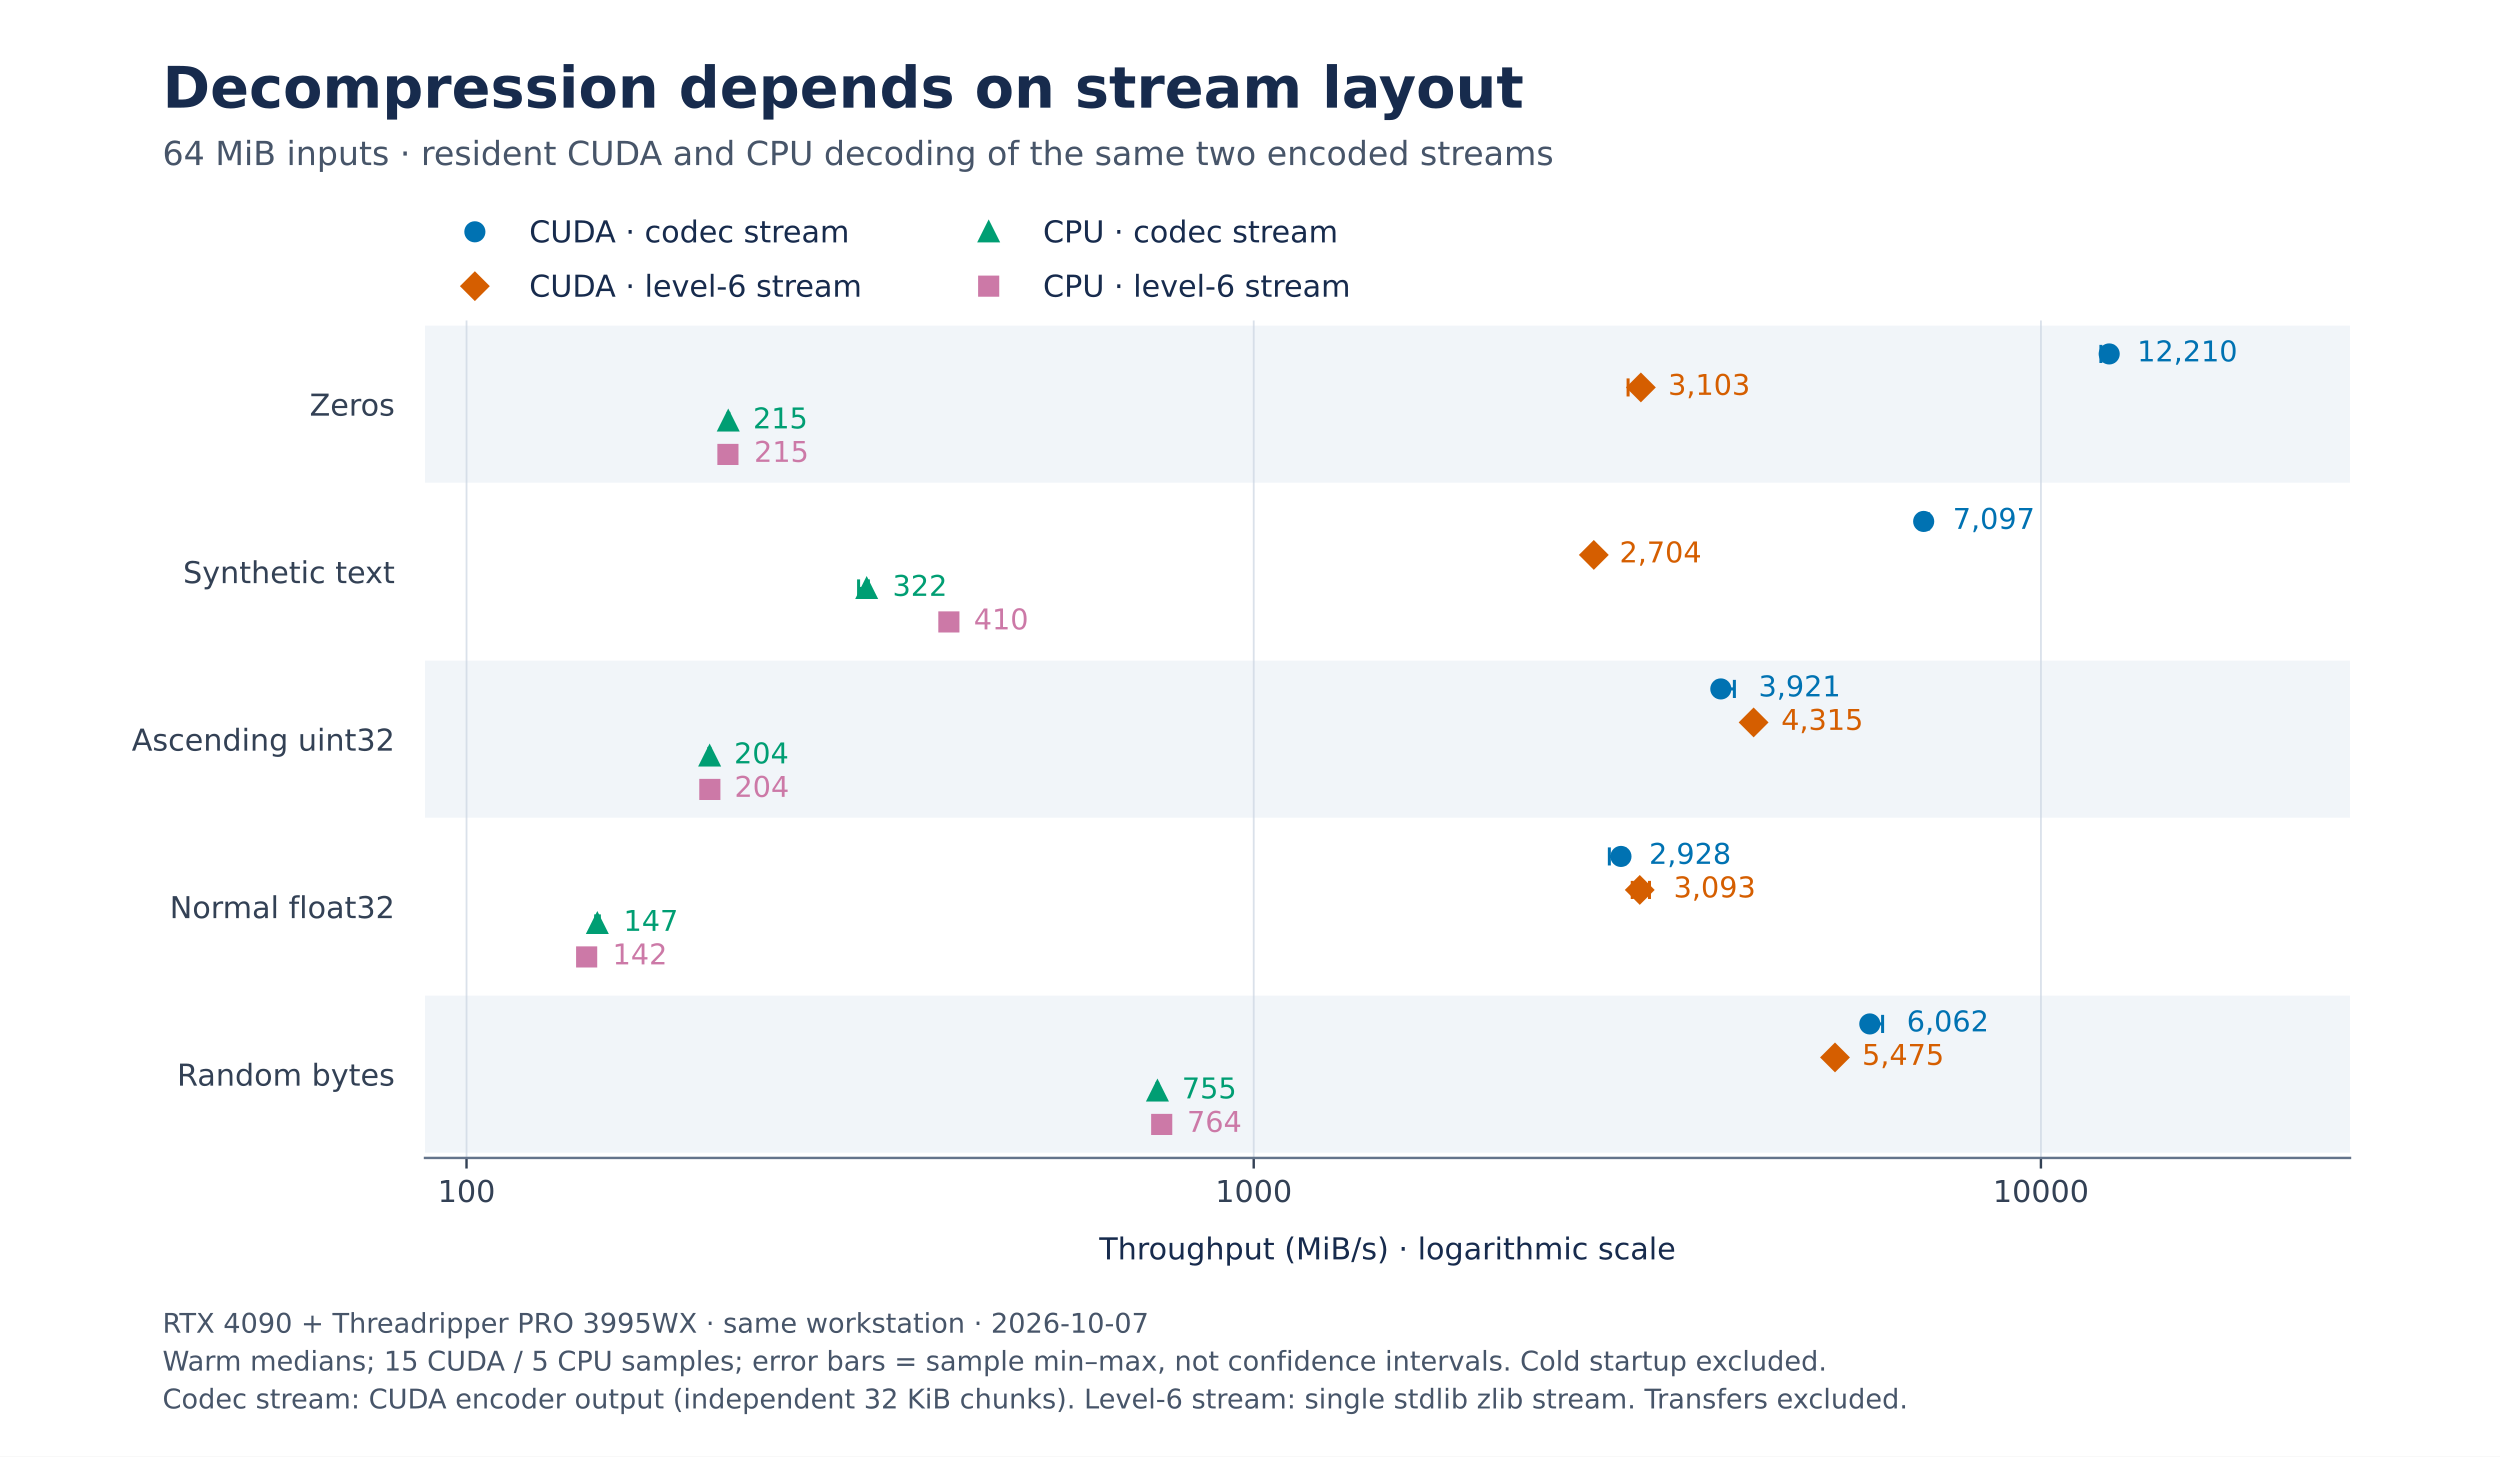
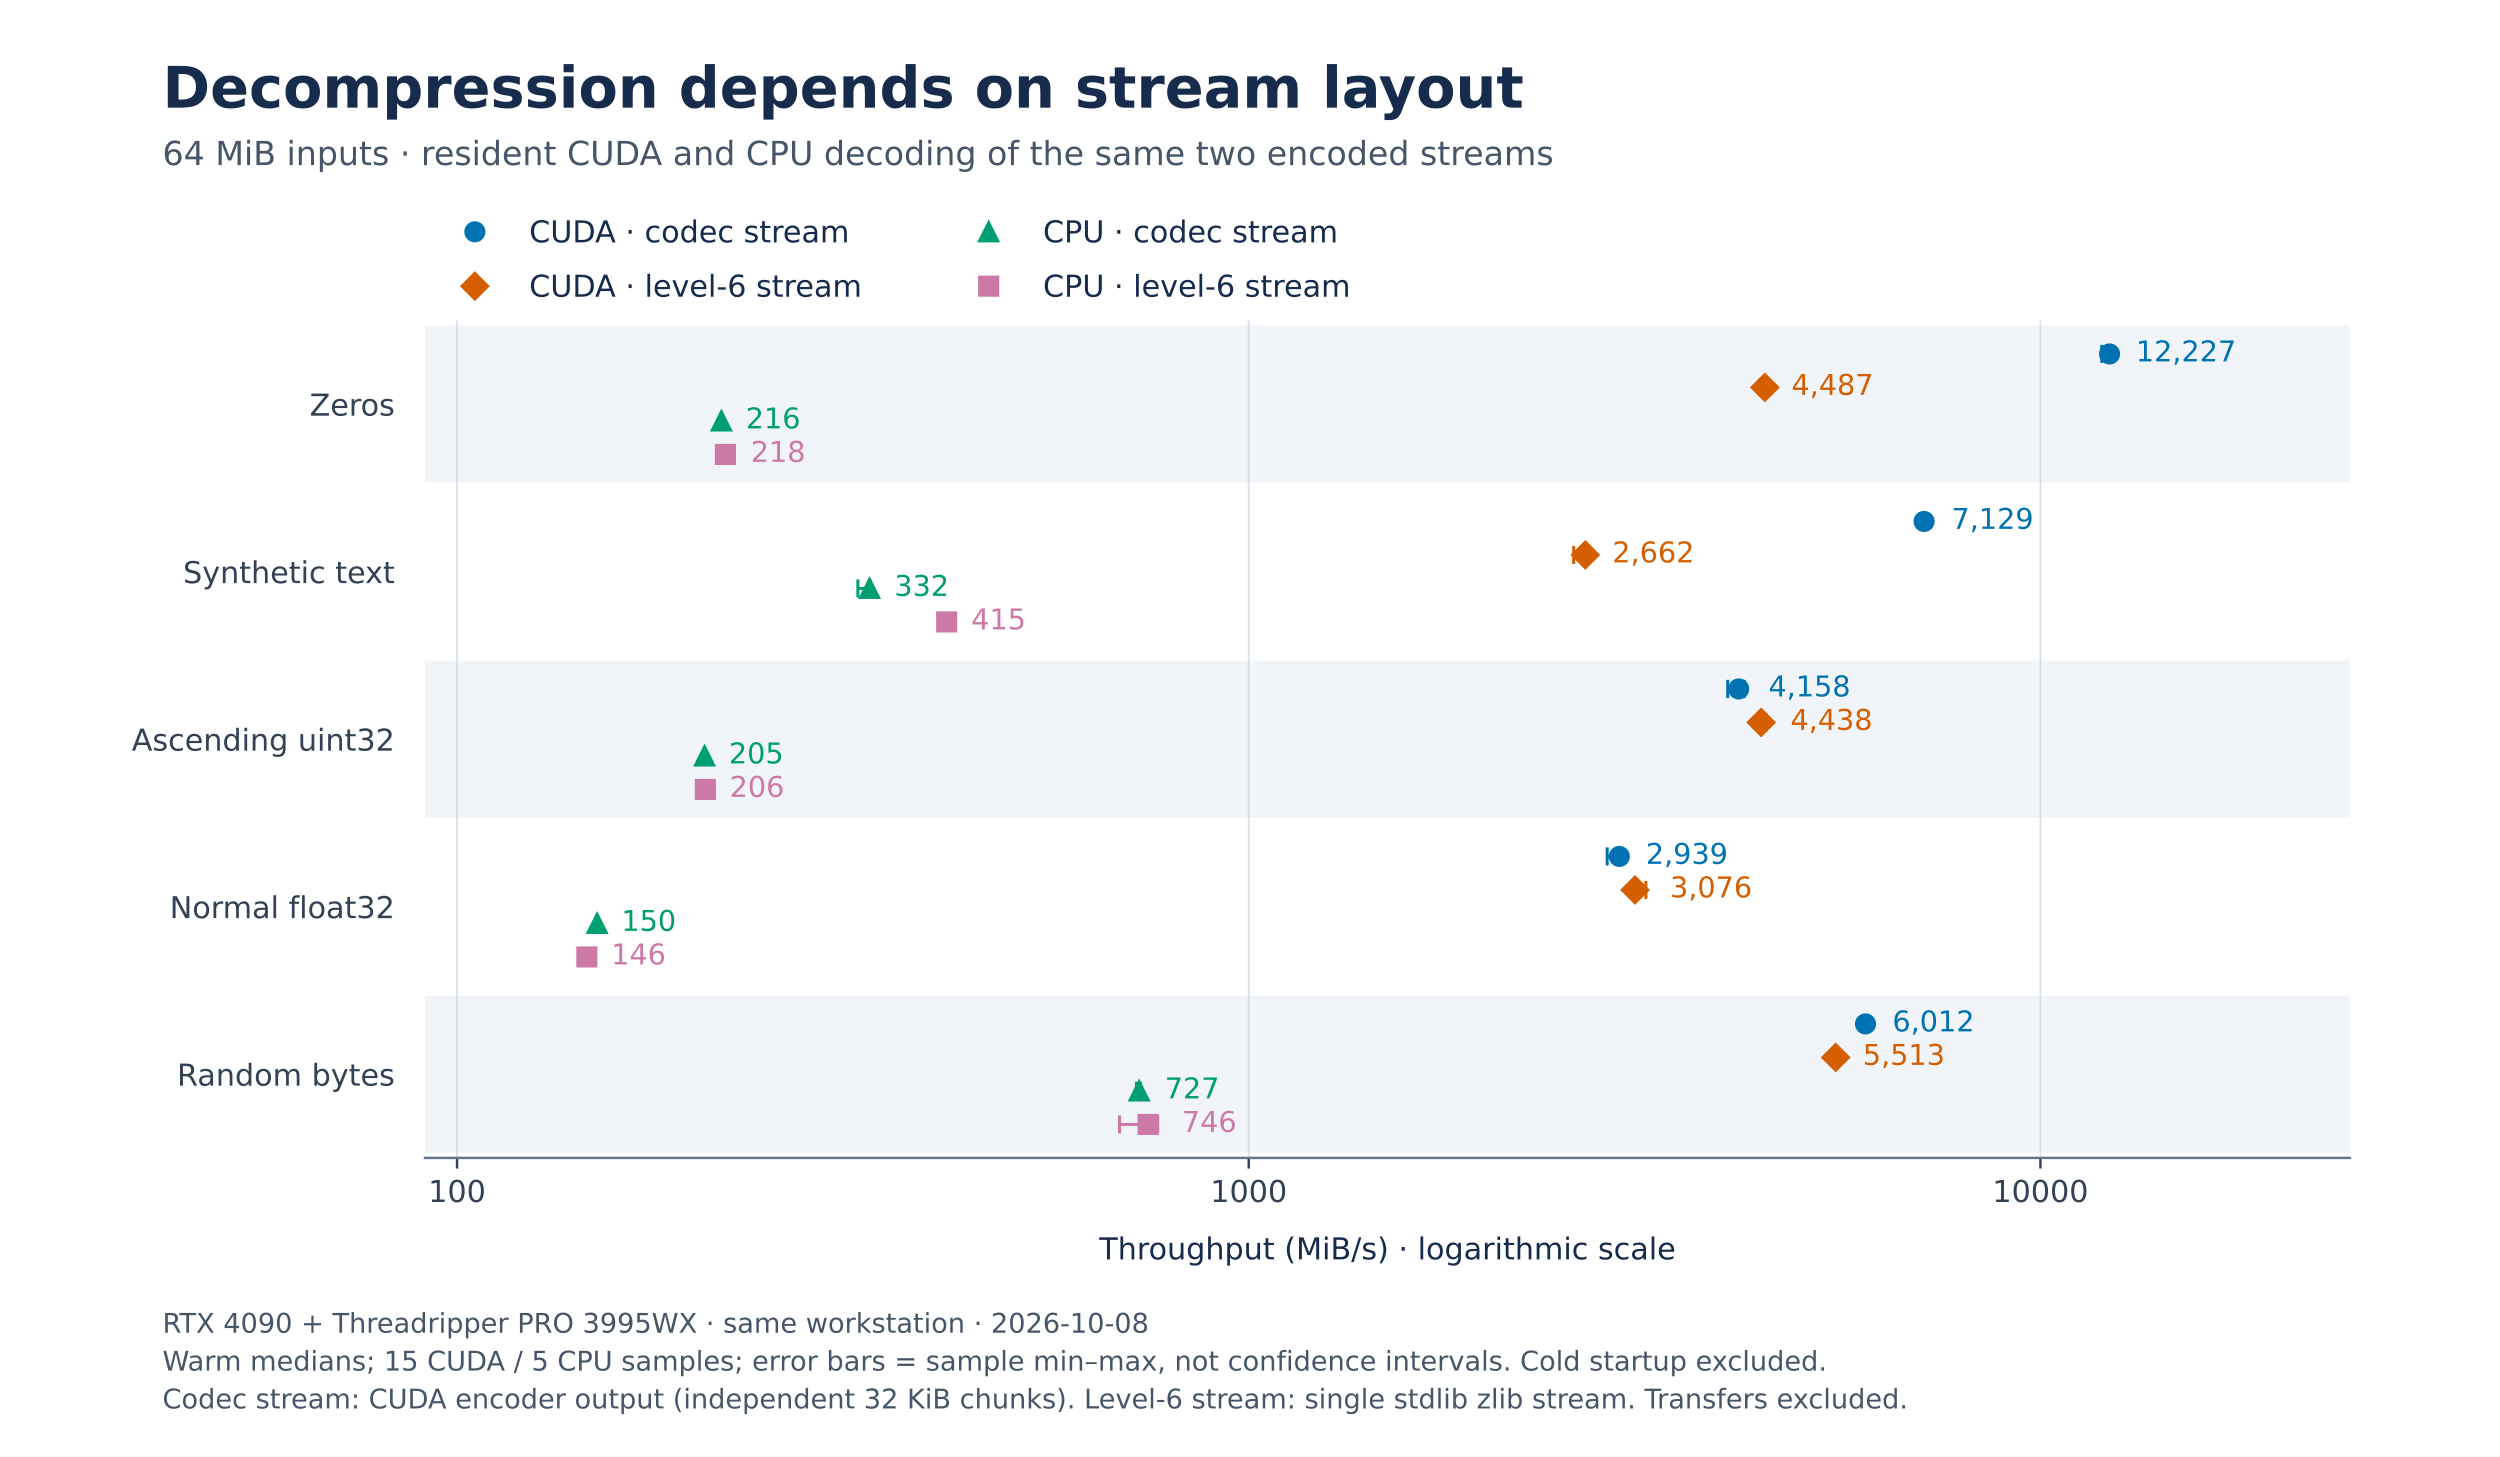
<svg xmlns="http://www.w3.org/2000/svg" xmlns:xlink="http://www.w3.org/1999/xlink" width="828pt" height="482.4pt" viewBox="0 0 828 482.4" version="1.1">
  <defs>
    <style type="text/css">*{stroke-linejoin: round; stroke-linecap: butt}</style>
  </defs>
  <g id="figure_1">
    <g id="patch_1">
      <path d="M 0 482.4 L 828 482.4 L 828 0 L 0 0 z " style="fill: #ffffff" />
    </g>
    <g id="axes_1">
      <g id="patch_2">
        <path d="M 140.76 383.508 L 778.32 383.508 L 778.32 106.128 L 140.76 106.128 z " style="fill: #ffffff" />
      </g>
      <g id="patch_3">
        <path d="M 140.76 108.347 L 778.32 108.347 L 778.32 159.385 L 140.76 159.385 z " clip-path="url(#p7696793b00)" style="fill: #f1f5f9; stroke: #f1f5f9; stroke-linejoin: miter" />
      </g>
      <g id="patch_4">
        <path d="M 140.76 219.299 L 778.32 219.299 L 778.32 270.337 L 140.76 270.337 z " clip-path="url(#p7696793b00)" style="fill: #f1f5f9; stroke: #f1f5f9; stroke-linejoin: miter" />
      </g>
      <g id="patch_5">
        <path d="M 140.76 330.251 L 778.32 330.251 L 778.32 381.289 L 140.76 381.289 z " clip-path="url(#p7696793b00)" style="fill: #f1f5f9; stroke: #f1f5f9; stroke-linejoin: miter" />
      </g>
      <g id="matplotlib.axis_1">
        <g id="xtick_1">
          <g id="line2d_1">
-             <path d="M 154.511 383.508 L 154.511 106.128 " clip-path="url(#p7696793b00)" style="fill: none; stroke: #cbd5e1; stroke-opacity: 0.7; stroke-width: 0.6; stroke-linecap: square" />
+             <path d="M 151.372 383.508 L 151.372 106.128 " clip-path="url(#p7696793b00)" style="fill: none; stroke: #cbd5e1; stroke-opacity: 0.7; stroke-width: 0.6; stroke-linecap: square" />
          </g>
          <g id="line2d_2">
            <defs>
              <path id="mdb11cd550d" d="M 0 0 L 0 3.5 " style="stroke: #334155; stroke-width: 0.8" />
            </defs>
            <g>
-               <use xlink:href="#mdb11cd550d" x="154.511" y="383.508" style="fill: #334155; stroke: #334155; stroke-width: 0.8" />
+               <use xlink:href="#mdb11cd550d" x="151.372" y="383.508" style="fill: #334155; stroke: #334155; stroke-width: 0.8" />
            </g>
          </g>
          <g id="text_1">
-             <text style="font-size: 10px; font-family: 'DejaVu Sans'; text-anchor: middle; fill: #334155" x="154.511" y="398.106" transform="rotate(-0 154.5113 398.1057)">100</text>
+             <text style="font-size: 10px; font-family: 'DejaVu Sans'; text-anchor: middle; fill: #334155" x="151.372" y="398.106" transform="rotate(-0 151.3718 398.1057)">100</text>
          </g>
        </g>
        <g id="xtick_2">
          <g id="line2d_3">
-             <path d="M 415.232 383.508 L 415.232 106.128 " clip-path="url(#p7696793b00)" style="fill: none; stroke: #cbd5e1; stroke-opacity: 0.7; stroke-width: 0.6; stroke-linecap: square" />
+             <path d="M 413.579 383.508 L 413.579 106.128 " clip-path="url(#p7696793b00)" style="fill: none; stroke: #cbd5e1; stroke-opacity: 0.7; stroke-width: 0.6; stroke-linecap: square" />
          </g>
          <g id="line2d_4">
            <g>
-               <use xlink:href="#mdb11cd550d" x="415.232" y="383.508" style="fill: #334155; stroke: #334155; stroke-width: 0.8" />
+               <use xlink:href="#mdb11cd550d" x="413.579" y="383.508" style="fill: #334155; stroke: #334155; stroke-width: 0.8" />
            </g>
          </g>
          <g id="text_2">
-             <text style="font-size: 10px; font-family: 'DejaVu Sans'; text-anchor: middle; fill: #334155" x="415.232" y="398.106" transform="rotate(-0 415.2323 398.1057)">1000</text>
+             <text style="font-size: 10px; font-family: 'DejaVu Sans'; text-anchor: middle; fill: #334155" x="413.579" y="398.106" transform="rotate(-0 413.5794 398.1057)">1000</text>
          </g>
        </g>
        <g id="xtick_3">
          <g id="line2d_5">
-             <path d="M 675.953 383.508 L 675.953 106.128 " clip-path="url(#p7696793b00)" style="fill: none; stroke: #cbd5e1; stroke-opacity: 0.7; stroke-width: 0.6; stroke-linecap: square" />
+             <path d="M 675.787 383.508 L 675.787 106.128 " clip-path="url(#p7696793b00)" style="fill: none; stroke: #cbd5e1; stroke-opacity: 0.7; stroke-width: 0.6; stroke-linecap: square" />
          </g>
          <g id="line2d_6">
            <g>
-               <use xlink:href="#mdb11cd550d" x="675.953" y="383.508" style="fill: #334155; stroke: #334155; stroke-width: 0.8" />
+               <use xlink:href="#mdb11cd550d" x="675.787" y="383.508" style="fill: #334155; stroke: #334155; stroke-width: 0.8" />
            </g>
          </g>
          <g id="text_3">
-             <text style="font-size: 10px; font-family: 'DejaVu Sans'; text-anchor: middle; fill: #334155" x="675.953" y="398.106" transform="rotate(-0 675.9534 398.1057)">10000</text>
+             <text style="font-size: 10px; font-family: 'DejaVu Sans'; text-anchor: middle; fill: #334155" x="675.787" y="398.106" transform="rotate(-0 675.7869 398.1057)">10000</text>
          </g>
        </g>
        <g id="text_4">
          <text style="font-size: 10px; font-family: 'DejaVu Sans'; text-anchor: middle; fill: #172b4d" x="459.54" y="417.106" transform="rotate(-0 459.54 417.1064)">Throughput (MiB/s) · logarithmic scale</text>
        </g>
      </g>
      <g id="matplotlib.axis_2">
        <g id="ytick_1">
          <g id="line2d_7" />
          <g id="text_5">
            <text style="font-size: 10px; font-family: 'DejaVu Sans'; text-anchor: end; fill: #334155" x="130.76" y="137.665" transform="rotate(-0 130.76 137.6648)">Zeros</text>
          </g>
        </g>
        <g id="ytick_2">
          <g id="line2d_8" />
          <g id="text_6">
            <text style="font-size: 10px; font-family: 'DejaVu Sans'; text-anchor: end; fill: #334155" x="130.76" y="193.141" transform="rotate(-0 130.76 193.1412)">Synthetic text</text>
          </g>
        </g>
        <g id="ytick_3">
          <g id="line2d_9" />
          <g id="text_7">
            <text style="font-size: 10px; font-family: 'DejaVu Sans'; text-anchor: end; fill: #334155" x="130.76" y="248.617" transform="rotate(-0 130.76 248.6172)">Ascending uint32</text>
          </g>
        </g>
        <g id="ytick_4">
          <g id="line2d_10" />
          <g id="text_8">
            <text style="font-size: 10px; font-family: 'DejaVu Sans'; text-anchor: end; fill: #334155" x="130.76" y="304.093" transform="rotate(-0 130.76 304.0932)">Normal float32</text>
          </g>
        </g>
        <g id="ytick_5">
          <g id="line2d_11" />
          <g id="text_9">
            <text style="font-size: 10px; font-family: 'DejaVu Sans'; text-anchor: end; fill: #334155" x="130.76" y="359.569" transform="rotate(-0 130.76 359.5692)">Random bytes</text>
          </g>
        </g>
      </g>
      <g id="patch_6">
        <path d="M 140.76 383.508 L 778.32 383.508 " style="fill: none; stroke: #64748b; stroke-width: 0.8; stroke-linejoin: miter; stroke-linecap: square" />
      </g>
      <g id="LineCollection_1">
-         <path d="M 695.819 117.223 L 699.835 117.223 " clip-path="url(#p7696793b00)" style="fill: none; stroke: #0072b2" />
+         <path d="M 696.11 117.223 L 699.388 117.223 " clip-path="url(#p7696793b00)" style="fill: none; stroke: #0072b2" />
      </g>
      <g id="line2d_12">
        <defs>
          <path id="m80cfbcdc09" d="M 0 3 L 0 -3 " style="stroke: #0072b2" />
        </defs>
        <g clip-path="url(#p7696793b00)">
-           <use xlink:href="#m80cfbcdc09" x="695.819" y="117.223" style="fill: #0072b2; stroke: #0072b2" />
+           <use xlink:href="#m80cfbcdc09" x="696.11" y="117.223" style="fill: #0072b2; stroke: #0072b2" />
        </g>
      </g>
      <g id="line2d_13">
        <g clip-path="url(#p7696793b00)">
-           <use xlink:href="#m80cfbcdc09" x="699.835" y="117.223" style="fill: #0072b2; stroke: #0072b2" />
+           <use xlink:href="#m80cfbcdc09" x="699.388" y="117.223" style="fill: #0072b2; stroke: #0072b2" />
        </g>
      </g>
      <g id="text_10">
-         <text style="font-size: 9.5px; font-family: 'DejaVu Sans'; text-anchor: start; fill: #0072b2" x="707.835" y="119.691" transform="rotate(-0 707.8351 119.691)">12,210</text>
+         <text style="font-size: 9.5px; font-family: 'DejaVu Sans'; text-anchor: start; fill: #0072b2" x="707.388" y="119.691" transform="rotate(-0 707.3877 119.691)">12,227</text>
      </g>
      <g id="LineCollection_2">
-         <path d="M 539.224 128.318 L 544.477 128.318 " clip-path="url(#p7696793b00)" style="fill: none; stroke: #d55e00" />
+         <path d="M 582.838 128.318 L 585.31 128.318 " clip-path="url(#p7696793b00)" style="fill: none; stroke: #d55e00" />
      </g>
      <g id="line2d_14">
        <defs>
          <path id="mbd5bac8d59" d="M 0 3 L 0 -3 " style="stroke: #d55e00" />
        </defs>
        <g clip-path="url(#p7696793b00)">
-           <use xlink:href="#mbd5bac8d59" x="539.224" y="128.318" style="fill: #d55e00; stroke: #d55e00" />
+           <use xlink:href="#mbd5bac8d59" x="582.838" y="128.318" style="fill: #d55e00; stroke: #d55e00" />
        </g>
      </g>
      <g id="line2d_15">
        <g clip-path="url(#p7696793b00)">
-           <use xlink:href="#mbd5bac8d59" x="544.477" y="128.318" style="fill: #d55e00; stroke: #d55e00" />
+           <use xlink:href="#mbd5bac8d59" x="585.31" y="128.318" style="fill: #d55e00; stroke: #d55e00" />
        </g>
      </g>
      <g id="text_11">
-         <text style="font-size: 9.5px; font-family: 'DejaVu Sans'; text-anchor: start; fill: #d55e00" x="552.477" y="130.786" transform="rotate(-0 552.4774 130.7862)">3,103</text>
+         <text style="font-size: 9.5px; font-family: 'DejaVu Sans'; text-anchor: start; fill: #d55e00" x="593.31" y="130.786" transform="rotate(-0 593.3096 130.7862)">4,487</text>
      </g>
      <g id="LineCollection_3">
-         <path d="M 241.121 139.414 L 241.393 139.414 " clip-path="url(#p7696793b00)" style="fill: none; stroke: #009e73" />
+         <path d="M 238.884 139.414 L 238.986 139.414 " clip-path="url(#p7696793b00)" style="fill: none; stroke: #009e73" />
      </g>
      <g id="line2d_16">
        <defs>
          <path id="md7ef5a2eea" d="M 0 3 L 0 -3 " style="stroke: #009e73" />
        </defs>
        <g clip-path="url(#p7696793b00)">
-           <use xlink:href="#md7ef5a2eea" x="241.121" y="139.414" style="fill: #009e73; stroke: #009e73" />
+           <use xlink:href="#md7ef5a2eea" x="238.884" y="139.414" style="fill: #009e73; stroke: #009e73" />
        </g>
      </g>
      <g id="line2d_17">
        <g clip-path="url(#p7696793b00)">
-           <use xlink:href="#md7ef5a2eea" x="241.393" y="139.414" style="fill: #009e73; stroke: #009e73" />
+           <use xlink:href="#md7ef5a2eea" x="238.986" y="139.414" style="fill: #009e73; stroke: #009e73" />
        </g>
      </g>
      <g id="text_12">
-         <text style="font-size: 9.5px; font-family: 'DejaVu Sans'; text-anchor: start; fill: #009e73" x="249.393" y="141.881" transform="rotate(-0 249.3925 141.8814)">215</text>
+         <text style="font-size: 9.5px; font-family: 'DejaVu Sans'; text-anchor: start; fill: #009e73" x="246.986" y="141.881" transform="rotate(-0 246.9857 141.8814)">216</text>
      </g>
      <g id="LineCollection_4">
-         <path d="M 240.969 150.509 L 241.747 150.509 " clip-path="url(#p7696793b00)" style="fill: none; stroke: #cc79a7" />
+         <path d="M 240.228 150.509 L 240.651 150.509 " clip-path="url(#p7696793b00)" style="fill: none; stroke: #cc79a7" />
      </g>
      <g id="line2d_18">
        <defs>
          <path id="me2fd30c0d4" d="M 0 3 L 0 -3 " style="stroke: #cc79a7" />
        </defs>
        <g clip-path="url(#p7696793b00)">
-           <use xlink:href="#me2fd30c0d4" x="240.969" y="150.509" style="fill: #cc79a7; stroke: #cc79a7" />
+           <use xlink:href="#me2fd30c0d4" x="240.228" y="150.509" style="fill: #cc79a7; stroke: #cc79a7" />
        </g>
      </g>
      <g id="line2d_19">
        <g clip-path="url(#p7696793b00)">
-           <use xlink:href="#me2fd30c0d4" x="241.747" y="150.509" style="fill: #cc79a7; stroke: #cc79a7" />
+           <use xlink:href="#me2fd30c0d4" x="240.651" y="150.509" style="fill: #cc79a7; stroke: #cc79a7" />
        </g>
      </g>
      <g id="text_13">
-         <text style="font-size: 9.5px; font-family: 'DejaVu Sans'; text-anchor: start; fill: #cc79a7" x="249.747" y="152.977" transform="rotate(-0 249.7467 152.9766)">215</text>
+         <text style="font-size: 9.5px; font-family: 'DejaVu Sans'; text-anchor: start; fill: #cc79a7" x="248.651" y="152.977" transform="rotate(-0 248.6506 152.9766)">218</text>
      </g>
      <g id="LineCollection_5">
-         <path d="M 635.933 172.699 L 638.754 172.699 " clip-path="url(#p7696793b00)" style="fill: none; stroke: #0072b2" />
+         <path d="M 635.879 172.699 L 638.337 172.699 " clip-path="url(#p7696793b00)" style="fill: none; stroke: #0072b2" />
      </g>
      <g id="line2d_20">
        <g clip-path="url(#p7696793b00)">
-           <use xlink:href="#m80cfbcdc09" x="635.933" y="172.699" style="fill: #0072b2; stroke: #0072b2" />
+           <use xlink:href="#m80cfbcdc09" x="635.879" y="172.699" style="fill: #0072b2; stroke: #0072b2" />
        </g>
      </g>
      <g id="line2d_21">
        <g clip-path="url(#p7696793b00)">
-           <use xlink:href="#m80cfbcdc09" x="638.754" y="172.699" style="fill: #0072b2; stroke: #0072b2" />
+           <use xlink:href="#m80cfbcdc09" x="638.337" y="172.699" style="fill: #0072b2; stroke: #0072b2" />
        </g>
      </g>
      <g id="text_14">
-         <text style="font-size: 9.5px; font-family: 'DejaVu Sans'; text-anchor: start; fill: #0072b2" x="646.754" y="175.167" transform="rotate(-0 646.7543 175.167)">7,097</text>
+         <text style="font-size: 9.5px; font-family: 'DejaVu Sans'; text-anchor: start; fill: #0072b2" x="646.337" y="175.167" transform="rotate(-0 646.3368 175.167)">7,129</text>
      </g>
      <g id="LineCollection_6">
-         <path d="M 527.14 183.794 L 528.37 183.794 " clip-path="url(#p7696793b00)" style="fill: none; stroke: #d55e00" />
+         <path d="M 521.207 183.794 L 525.99 183.794 " clip-path="url(#p7696793b00)" style="fill: none; stroke: #d55e00" />
      </g>
      <g id="line2d_22">
        <g clip-path="url(#p7696793b00)">
-           <use xlink:href="#mbd5bac8d59" x="527.14" y="183.794" style="fill: #d55e00; stroke: #d55e00" />
+           <use xlink:href="#mbd5bac8d59" x="521.207" y="183.794" style="fill: #d55e00; stroke: #d55e00" />
        </g>
      </g>
      <g id="line2d_23">
        <g clip-path="url(#p7696793b00)">
-           <use xlink:href="#mbd5bac8d59" x="528.37" y="183.794" style="fill: #d55e00; stroke: #d55e00" />
+           <use xlink:href="#mbd5bac8d59" x="525.99" y="183.794" style="fill: #d55e00; stroke: #d55e00" />
        </g>
      </g>
      <g id="text_15">
-         <text style="font-size: 9.5px; font-family: 'DejaVu Sans'; text-anchor: start; fill: #d55e00" x="536.37" y="186.262" transform="rotate(-0 536.3697 186.2622)">2,704</text>
+         <text style="font-size: 9.5px; font-family: 'DejaVu Sans'; text-anchor: start; fill: #d55e00" x="533.99" y="186.262" transform="rotate(-0 533.9902 186.2622)">2,662</text>
      </g>
      <g id="LineCollection_7">
-         <path d="M 284.363 194.89 L 287.612 194.89 " clip-path="url(#p7696793b00)" style="fill: none; stroke: #009e73" />
+         <path d="M 284.126 194.89 L 288.201 194.89 " clip-path="url(#p7696793b00)" style="fill: none; stroke: #009e73" />
      </g>
      <g id="line2d_24">
        <g clip-path="url(#p7696793b00)">
-           <use xlink:href="#md7ef5a2eea" x="284.363" y="194.89" style="fill: #009e73; stroke: #009e73" />
+           <use xlink:href="#md7ef5a2eea" x="284.126" y="194.89" style="fill: #009e73; stroke: #009e73" />
        </g>
      </g>
      <g id="line2d_25">
        <g clip-path="url(#p7696793b00)">
-           <use xlink:href="#md7ef5a2eea" x="287.612" y="194.89" style="fill: #009e73; stroke: #009e73" />
+           <use xlink:href="#md7ef5a2eea" x="288.201" y="194.89" style="fill: #009e73; stroke: #009e73" />
        </g>
      </g>
      <g id="text_16">
-         <text style="font-size: 9.5px; font-family: 'DejaVu Sans'; text-anchor: start; fill: #009e73" x="295.612" y="197.357" transform="rotate(-0 295.6122 197.3574)">322</text>
+         <text style="font-size: 9.5px; font-family: 'DejaVu Sans'; text-anchor: start; fill: #009e73" x="296.201" y="197.357" transform="rotate(-0 296.2007 197.3574)">332</text>
      </g>
      <g id="LineCollection_8">
-         <path d="M 312.538 205.985 L 314.512 205.985 " clip-path="url(#p7696793b00)" style="fill: none; stroke: #cc79a7" />
+         <path d="M 313.398 205.985 L 313.649 205.985 " clip-path="url(#p7696793b00)" style="fill: none; stroke: #cc79a7" />
      </g>
      <g id="line2d_26">
        <g clip-path="url(#p7696793b00)">
-           <use xlink:href="#me2fd30c0d4" x="312.538" y="205.985" style="fill: #cc79a7; stroke: #cc79a7" />
+           <use xlink:href="#me2fd30c0d4" x="313.398" y="205.985" style="fill: #cc79a7; stroke: #cc79a7" />
        </g>
      </g>
      <g id="line2d_27">
        <g clip-path="url(#p7696793b00)">
-           <use xlink:href="#me2fd30c0d4" x="314.512" y="205.985" style="fill: #cc79a7; stroke: #cc79a7" />
+           <use xlink:href="#me2fd30c0d4" x="313.649" y="205.985" style="fill: #cc79a7; stroke: #cc79a7" />
        </g>
      </g>
      <g id="text_17">
-         <text style="font-size: 9.5px; font-family: 'DejaVu Sans'; text-anchor: start; fill: #cc79a7" x="322.512" y="208.453" transform="rotate(-0 322.5124 208.4526)">410</text>
+         <text style="font-size: 9.5px; font-family: 'DejaVu Sans'; text-anchor: start; fill: #cc79a7" x="321.649" y="208.453" transform="rotate(-0 321.649 208.4526)">415</text>
      </g>
      <g id="LineCollection_9">
-         <path d="M 568.636 228.175 L 574.427 228.175 " clip-path="url(#p7696793b00)" style="fill: none; stroke: #0072b2" />
+         <path d="M 572.219 228.175 L 577.703 228.175 " clip-path="url(#p7696793b00)" style="fill: none; stroke: #0072b2" />
      </g>
      <g id="line2d_28">
        <g clip-path="url(#p7696793b00)">
-           <use xlink:href="#m80cfbcdc09" x="568.636" y="228.175" style="fill: #0072b2; stroke: #0072b2" />
+           <use xlink:href="#m80cfbcdc09" x="572.219" y="228.175" style="fill: #0072b2; stroke: #0072b2" />
        </g>
      </g>
      <g id="line2d_29">
        <g clip-path="url(#p7696793b00)">
-           <use xlink:href="#m80cfbcdc09" x="574.427" y="228.175" style="fill: #0072b2; stroke: #0072b2" />
+           <use xlink:href="#m80cfbcdc09" x="577.703" y="228.175" style="fill: #0072b2; stroke: #0072b2" />
        </g>
      </g>
      <g id="text_18">
-         <text style="font-size: 9.5px; font-family: 'DejaVu Sans'; text-anchor: start; fill: #0072b2" x="582.427" y="230.643" transform="rotate(-0 582.4265 230.643)">3,921</text>
+         <text style="font-size: 9.5px; font-family: 'DejaVu Sans'; text-anchor: start; fill: #0072b2" x="585.703" y="230.643" transform="rotate(-0 585.7025 230.643)">4,158</text>
      </g>
      <g id="LineCollection_10">
-         <path d="M 579.694 239.27 L 581.926 239.27 " clip-path="url(#p7696793b00)" style="fill: none; stroke: #d55e00" />
+         <path d="M 582.503 239.27 L 584.994 239.27 " clip-path="url(#p7696793b00)" style="fill: none; stroke: #d55e00" />
      </g>
      <g id="line2d_30">
        <g clip-path="url(#p7696793b00)">
-           <use xlink:href="#mbd5bac8d59" x="579.694" y="239.27" style="fill: #d55e00; stroke: #d55e00" />
+           <use xlink:href="#mbd5bac8d59" x="582.503" y="239.27" style="fill: #d55e00; stroke: #d55e00" />
        </g>
      </g>
      <g id="line2d_31">
        <g clip-path="url(#p7696793b00)">
-           <use xlink:href="#mbd5bac8d59" x="581.926" y="239.27" style="fill: #d55e00; stroke: #d55e00" />
+           <use xlink:href="#mbd5bac8d59" x="584.994" y="239.27" style="fill: #d55e00; stroke: #d55e00" />
        </g>
      </g>
      <g id="text_19">
-         <text style="font-size: 9.5px; font-family: 'DejaVu Sans'; text-anchor: start; fill: #d55e00" x="589.926" y="241.738" transform="rotate(-0 589.9264 241.7382)">4,315</text>
+         <text style="font-size: 9.5px; font-family: 'DejaVu Sans'; text-anchor: start; fill: #d55e00" x="592.994" y="241.738" transform="rotate(-0 592.9944 241.7382)">4,438</text>
      </g>
      <g id="LineCollection_11">
-         <path d="M 234.783 250.366 L 235.119 250.366 " clip-path="url(#p7696793b00)" style="fill: none; stroke: #009e73" />
+         <path d="M 233.248 250.366 L 233.406 250.366 " clip-path="url(#p7696793b00)" style="fill: none; stroke: #009e73" />
      </g>
      <g id="line2d_32">
        <g clip-path="url(#p7696793b00)">
-           <use xlink:href="#md7ef5a2eea" x="234.783" y="250.366" style="fill: #009e73; stroke: #009e73" />
+           <use xlink:href="#md7ef5a2eea" x="233.248" y="250.366" style="fill: #009e73; stroke: #009e73" />
        </g>
      </g>
      <g id="line2d_33">
        <g clip-path="url(#p7696793b00)">
-           <use xlink:href="#md7ef5a2eea" x="235.119" y="250.366" style="fill: #009e73; stroke: #009e73" />
+           <use xlink:href="#md7ef5a2eea" x="233.406" y="250.366" style="fill: #009e73; stroke: #009e73" />
        </g>
      </g>
      <g id="text_20">
-         <text style="font-size: 9.5px; font-family: 'DejaVu Sans'; text-anchor: start; fill: #009e73" x="243.119" y="252.833" transform="rotate(-0 243.1188 252.8334)">204</text>
+         <text style="font-size: 9.5px; font-family: 'DejaVu Sans'; text-anchor: start; fill: #009e73" x="241.406" y="252.833" transform="rotate(-0 241.4058 252.8334)">205</text>
      </g>
      <g id="LineCollection_12">
-         <path d="M 233.806 261.461 L 235.255 261.461 " clip-path="url(#p7696793b00)" style="fill: none; stroke: #cc79a7" />
+         <path d="M 233.589 261.461 L 233.648 261.461 " clip-path="url(#p7696793b00)" style="fill: none; stroke: #cc79a7" />
      </g>
      <g id="line2d_34">
        <g clip-path="url(#p7696793b00)">
-           <use xlink:href="#me2fd30c0d4" x="233.806" y="261.461" style="fill: #cc79a7; stroke: #cc79a7" />
+           <use xlink:href="#me2fd30c0d4" x="233.589" y="261.461" style="fill: #cc79a7; stroke: #cc79a7" />
        </g>
      </g>
      <g id="line2d_35">
        <g clip-path="url(#p7696793b00)">
-           <use xlink:href="#me2fd30c0d4" x="235.255" y="261.461" style="fill: #cc79a7; stroke: #cc79a7" />
+           <use xlink:href="#me2fd30c0d4" x="233.648" y="261.461" style="fill: #cc79a7; stroke: #cc79a7" />
        </g>
      </g>
      <g id="text_21">
-         <text style="font-size: 9.5px; font-family: 'DejaVu Sans'; text-anchor: start; fill: #cc79a7" x="243.255" y="263.929" transform="rotate(-0 243.2551 263.9286)">204</text>
+         <text style="font-size: 9.5px; font-family: 'DejaVu Sans'; text-anchor: start; fill: #cc79a7" x="241.648" y="263.929" transform="rotate(-0 241.6482 263.9286)">206</text>
      </g>
      <g id="LineCollection_13">
-         <path d="M 533.017 283.651 L 538.155 283.651 " clip-path="url(#p7696793b00)" style="fill: none; stroke: #0072b2" />
+         <path d="M 532.299 283.651 L 537.093 283.651 " clip-path="url(#p7696793b00)" style="fill: none; stroke: #0072b2" />
      </g>
      <g id="line2d_36">
        <g clip-path="url(#p7696793b00)">
-           <use xlink:href="#m80cfbcdc09" x="533.017" y="283.651" style="fill: #0072b2; stroke: #0072b2" />
+           <use xlink:href="#m80cfbcdc09" x="532.299" y="283.651" style="fill: #0072b2; stroke: #0072b2" />
        </g>
      </g>
      <g id="line2d_37">
        <g clip-path="url(#p7696793b00)">
-           <use xlink:href="#m80cfbcdc09" x="538.155" y="283.651" style="fill: #0072b2; stroke: #0072b2" />
+           <use xlink:href="#m80cfbcdc09" x="537.093" y="283.651" style="fill: #0072b2; stroke: #0072b2" />
        </g>
      </g>
      <g id="text_22">
-         <text style="font-size: 9.5px; font-family: 'DejaVu Sans'; text-anchor: start; fill: #0072b2" x="546.155" y="286.119" transform="rotate(-0 546.1552 286.119)">2,928</text>
+         <text style="font-size: 9.5px; font-family: 'DejaVu Sans'; text-anchor: start; fill: #0072b2" x="545.093" y="286.119" transform="rotate(-0 545.0929 286.119)">2,939</text>
      </g>
      <g id="LineCollection_14">
-         <path d="M 540.601 294.746 L 546.306 294.746 " clip-path="url(#p7696793b00)" style="fill: none; stroke: #d55e00" />
+         <path d="M 540.539 294.746 L 545.113 294.746 " clip-path="url(#p7696793b00)" style="fill: none; stroke: #d55e00" />
      </g>
      <g id="line2d_38">
        <g clip-path="url(#p7696793b00)">
-           <use xlink:href="#mbd5bac8d59" x="540.601" y="294.746" style="fill: #d55e00; stroke: #d55e00" />
+           <use xlink:href="#mbd5bac8d59" x="540.539" y="294.746" style="fill: #d55e00; stroke: #d55e00" />
        </g>
      </g>
      <g id="line2d_39">
        <g clip-path="url(#p7696793b00)">
-           <use xlink:href="#mbd5bac8d59" x="546.306" y="294.746" style="fill: #d55e00; stroke: #d55e00" />
+           <use xlink:href="#mbd5bac8d59" x="545.113" y="294.746" style="fill: #d55e00; stroke: #d55e00" />
        </g>
      </g>
      <g id="text_23">
-         <text style="font-size: 9.5px; font-family: 'DejaVu Sans'; text-anchor: start; fill: #d55e00" x="554.306" y="297.214" transform="rotate(-0 554.3056 297.2142)">3,093</text>
+         <text style="font-size: 9.5px; font-family: 'DejaVu Sans'; text-anchor: start; fill: #d55e00" x="553.113" y="297.214" transform="rotate(-0 553.1132 297.2142)">3,076</text>
      </g>
      <g id="LineCollection_15">
-         <path d="M 197.284 305.842 L 198.511 305.842 " clip-path="url(#p7696793b00)" style="fill: none; stroke: #009e73" />
+         <path d="M 197.736 305.842 L 197.792 305.842 " clip-path="url(#p7696793b00)" style="fill: none; stroke: #009e73" />
      </g>
      <g id="line2d_40">
        <g clip-path="url(#p7696793b00)">
-           <use xlink:href="#md7ef5a2eea" x="197.284" y="305.842" style="fill: #009e73; stroke: #009e73" />
+           <use xlink:href="#md7ef5a2eea" x="197.736" y="305.842" style="fill: #009e73; stroke: #009e73" />
        </g>
      </g>
      <g id="line2d_41">
        <g clip-path="url(#p7696793b00)">
-           <use xlink:href="#md7ef5a2eea" x="198.511" y="305.842" style="fill: #009e73; stroke: #009e73" />
+           <use xlink:href="#md7ef5a2eea" x="197.792" y="305.842" style="fill: #009e73; stroke: #009e73" />
        </g>
      </g>
      <g id="text_24">
-         <text style="font-size: 9.5px; font-family: 'DejaVu Sans'; text-anchor: start; fill: #009e73" x="206.511" y="308.309" transform="rotate(-0 206.5108 308.3094)">147</text>
+         <text style="font-size: 9.5px; font-family: 'DejaVu Sans'; text-anchor: start; fill: #009e73" x="205.792" y="308.309" transform="rotate(-0 205.7918 308.3094)">150</text>
      </g>
      <g id="LineCollection_16">
-         <path d="M 193.978 316.937 L 194.884 316.937 " clip-path="url(#p7696793b00)" style="fill: none; stroke: #cc79a7" />
+         <path d="M 194.282 316.937 L 194.419 316.937 " clip-path="url(#p7696793b00)" style="fill: none; stroke: #cc79a7" />
      </g>
      <g id="line2d_42">
        <g clip-path="url(#p7696793b00)">
-           <use xlink:href="#me2fd30c0d4" x="193.978" y="316.937" style="fill: #cc79a7; stroke: #cc79a7" />
+           <use xlink:href="#me2fd30c0d4" x="194.282" y="316.937" style="fill: #cc79a7; stroke: #cc79a7" />
        </g>
      </g>
      <g id="line2d_43">
        <g clip-path="url(#p7696793b00)">
-           <use xlink:href="#me2fd30c0d4" x="194.884" y="316.937" style="fill: #cc79a7; stroke: #cc79a7" />
+           <use xlink:href="#me2fd30c0d4" x="194.419" y="316.937" style="fill: #cc79a7; stroke: #cc79a7" />
        </g>
      </g>
      <g id="text_25">
-         <text style="font-size: 9.5px; font-family: 'DejaVu Sans'; text-anchor: start; fill: #cc79a7" x="202.884" y="319.405" transform="rotate(-0 202.8835 319.4046)">142</text>
+         <text style="font-size: 9.5px; font-family: 'DejaVu Sans'; text-anchor: start; fill: #cc79a7" x="202.419" y="319.405" transform="rotate(-0 202.4195 319.4046)">146</text>
      </g>
      <g id="LineCollection_17">
-         <path d="M 618.473 339.127 L 623.516 339.127 " clip-path="url(#p7696793b00)" style="fill: none; stroke: #0072b2" />
+         <path d="M 617.011 339.127 L 618.76 339.127 " clip-path="url(#p7696793b00)" style="fill: none; stroke: #0072b2" />
      </g>
      <g id="line2d_44">
        <g clip-path="url(#p7696793b00)">
-           <use xlink:href="#m80cfbcdc09" x="618.473" y="339.127" style="fill: #0072b2; stroke: #0072b2" />
+           <use xlink:href="#m80cfbcdc09" x="617.011" y="339.127" style="fill: #0072b2; stroke: #0072b2" />
        </g>
      </g>
      <g id="line2d_45">
        <g clip-path="url(#p7696793b00)">
-           <use xlink:href="#m80cfbcdc09" x="623.516" y="339.127" style="fill: #0072b2; stroke: #0072b2" />
+           <use xlink:href="#m80cfbcdc09" x="618.76" y="339.127" style="fill: #0072b2; stroke: #0072b2" />
        </g>
      </g>
      <g id="text_26">
-         <text style="font-size: 9.5px; font-family: 'DejaVu Sans'; text-anchor: start; fill: #0072b2" x="631.516" y="341.595" transform="rotate(-0 631.5159 341.595)">6,062</text>
+         <text style="font-size: 9.5px; font-family: 'DejaVu Sans'; text-anchor: start; fill: #0072b2" x="626.76" y="341.595" transform="rotate(-0 626.7605 341.595)">6,012</text>
      </g>
      <g id="LineCollection_18">
-         <path d="M 606.724 350.222 L 608.699 350.222 " clip-path="url(#p7696793b00)" style="fill: none; stroke: #d55e00" />
+         <path d="M 607.011 350.222 L 608.959 350.222 " clip-path="url(#p7696793b00)" style="fill: none; stroke: #d55e00" />
      </g>
      <g id="line2d_46">
        <g clip-path="url(#p7696793b00)">
-           <use xlink:href="#mbd5bac8d59" x="606.724" y="350.222" style="fill: #d55e00; stroke: #d55e00" />
+           <use xlink:href="#mbd5bac8d59" x="607.011" y="350.222" style="fill: #d55e00; stroke: #d55e00" />
        </g>
      </g>
      <g id="line2d_47">
        <g clip-path="url(#p7696793b00)">
-           <use xlink:href="#mbd5bac8d59" x="608.699" y="350.222" style="fill: #d55e00; stroke: #d55e00" />
+           <use xlink:href="#mbd5bac8d59" x="608.959" y="350.222" style="fill: #d55e00; stroke: #d55e00" />
        </g>
      </g>
      <g id="text_27">
-         <text style="font-size: 9.5px; font-family: 'DejaVu Sans'; text-anchor: start; fill: #d55e00" x="616.699" y="352.69" transform="rotate(-0 616.6988 352.6902)">5,475</text>
+         <text style="font-size: 9.5px; font-family: 'DejaVu Sans'; text-anchor: start; fill: #d55e00" x="616.959" y="352.69" transform="rotate(-0 616.9586 352.6902)">5,513</text>
      </g>
      <g id="LineCollection_19">
-         <path d="M 383.204 361.318 L 383.43 361.318 " clip-path="url(#p7696793b00)" style="fill: none; stroke: #009e73" />
+         <path d="M 376.375 361.318 L 377.765 361.318 " clip-path="url(#p7696793b00)" style="fill: none; stroke: #009e73" />
      </g>
      <g id="line2d_48">
        <g clip-path="url(#p7696793b00)">
-           <use xlink:href="#md7ef5a2eea" x="383.204" y="361.318" style="fill: #009e73; stroke: #009e73" />
+           <use xlink:href="#md7ef5a2eea" x="376.375" y="361.318" style="fill: #009e73; stroke: #009e73" />
        </g>
      </g>
      <g id="line2d_49">
        <g clip-path="url(#p7696793b00)">
-           <use xlink:href="#md7ef5a2eea" x="383.43" y="361.318" style="fill: #009e73; stroke: #009e73" />
+           <use xlink:href="#md7ef5a2eea" x="377.765" y="361.318" style="fill: #009e73; stroke: #009e73" />
        </g>
      </g>
      <g id="text_28">
-         <text style="font-size: 9.5px; font-family: 'DejaVu Sans'; text-anchor: start; fill: #009e73" x="391.43" y="363.785" transform="rotate(-0 391.4304 363.7854)">755</text>
+         <text style="font-size: 9.5px; font-family: 'DejaVu Sans'; text-anchor: start; fill: #009e73" x="385.765" y="363.785" transform="rotate(-0 385.7652 363.7854)">727</text>
      </g>
      <g id="LineCollection_20">
-         <path d="M 384.633 372.413 L 385.142 372.413 " clip-path="url(#p7696793b00)" style="fill: none; stroke: #cc79a7" />
+         <path d="M 370.794 372.413 L 383.455 372.413 " clip-path="url(#p7696793b00)" style="fill: none; stroke: #cc79a7" />
      </g>
      <g id="line2d_50">
        <g clip-path="url(#p7696793b00)">
-           <use xlink:href="#me2fd30c0d4" x="384.633" y="372.413" style="fill: #cc79a7; stroke: #cc79a7" />
+           <use xlink:href="#me2fd30c0d4" x="370.794" y="372.413" style="fill: #cc79a7; stroke: #cc79a7" />
        </g>
      </g>
      <g id="line2d_51">
        <g clip-path="url(#p7696793b00)">
-           <use xlink:href="#me2fd30c0d4" x="385.142" y="372.413" style="fill: #cc79a7; stroke: #cc79a7" />
+           <use xlink:href="#me2fd30c0d4" x="383.455" y="372.413" style="fill: #cc79a7; stroke: #cc79a7" />
        </g>
      </g>
      <g id="text_29">
-         <text style="font-size: 9.5px; font-family: 'DejaVu Sans'; text-anchor: start; fill: #cc79a7" x="393.142" y="374.881" transform="rotate(-0 393.1423 374.8806)">764</text>
+         <text style="font-size: 9.5px; font-family: 'DejaVu Sans'; text-anchor: start; fill: #cc79a7" x="391.455" y="374.881" transform="rotate(-0 391.4553 374.8806)">746</text>
      </g>
      <g id="line2d_52">
        <defs>
          <path id="m6a9151dbd4" d="M 0 3 C 0.796 3 1.559 2.684 2.121 2.121 C 2.684 1.559 3 0.796 3 0 C 3 -0.796 2.684 -1.559 2.121 -2.121 C 1.559 -2.684 0.796 -3 0 -3 C -0.796 -3 -1.559 -2.684 -2.121 -2.121 C -2.684 -1.559 -3 -0.796 -3 0 C -3 0.796 -2.684 1.559 -2.121 2.121 C -1.559 2.684 -0.796 3 0 3 z " style="stroke: #0072b2" />
        </defs>
        <g clip-path="url(#p7696793b00)">
-           <use xlink:href="#m6a9151dbd4" x="698.563" y="117.223" style="fill: #0072b2; stroke: #0072b2" />
+           <use xlink:href="#m6a9151dbd4" x="698.687" y="117.223" style="fill: #0072b2; stroke: #0072b2" />
        </g>
      </g>
      <g id="line2d_53">
        <defs>
          <path id="m3d64915b96" d="M -0 4.243 L 4.243 0 L 0 -4.243 L -4.243 -0 z " style="stroke: #d55e00; stroke-linejoin: miter" />
        </defs>
        <g clip-path="url(#p7696793b00)">
-           <use xlink:href="#m3d64915b96" x="543.457" y="128.318" style="fill: #d55e00; stroke: #d55e00; stroke-linejoin: miter" />
+           <use xlink:href="#m3d64915b96" x="584.522" y="128.318" style="fill: #d55e00; stroke: #d55e00; stroke-linejoin: miter" />
        </g>
      </g>
      <g id="line2d_54">
        <defs>
          <path id="m1300670b77" d="M 0 -3 L -3 3 L 3 3 z " style="stroke: #009e73; stroke-linejoin: miter" />
        </defs>
        <g clip-path="url(#p7696793b00)">
-           <use xlink:href="#m1300670b77" x="241.195" y="139.414" style="fill: #009e73; stroke: #009e73; stroke-linejoin: miter" />
+           <use xlink:href="#m1300670b77" x="238.924" y="139.414" style="fill: #009e73; stroke: #009e73; stroke-linejoin: miter" />
        </g>
      </g>
      <g id="line2d_55">
        <defs>
          <path id="m1e8510a4ea" d="M -3 3 L 3 3 L 3 -3 L -3 -3 z " style="stroke: #cc79a7; stroke-linejoin: miter" />
        </defs>
        <g clip-path="url(#p7696793b00)">
-           <use xlink:href="#m1e8510a4ea" x="241.086" y="150.509" style="fill: #cc79a7; stroke: #cc79a7; stroke-linejoin: miter" />
+           <use xlink:href="#m1e8510a4ea" x="240.252" y="150.509" style="fill: #cc79a7; stroke: #cc79a7; stroke-linejoin: miter" />
        </g>
      </g>
      <g id="line2d_56">
        <g clip-path="url(#p7696793b00)">
-           <use xlink:href="#m6a9151dbd4" x="637.122" y="172.699" style="fill: #0072b2; stroke: #0072b2" />
+           <use xlink:href="#m6a9151dbd4" x="637.256" y="172.699" style="fill: #0072b2; stroke: #0072b2" />
        </g>
      </g>
      <g id="line2d_57">
        <g clip-path="url(#p7696793b00)">
-           <use xlink:href="#m3d64915b96" x="527.871" y="183.794" style="fill: #d55e00; stroke: #d55e00; stroke-linejoin: miter" />
+           <use xlink:href="#m3d64915b96" x="525.057" y="183.794" style="fill: #d55e00; stroke: #d55e00; stroke-linejoin: miter" />
        </g>
      </g>
      <g id="line2d_58">
        <g clip-path="url(#p7696793b00)">
-           <use xlink:href="#m1300670b77" x="287.046" y="194.89" style="fill: #009e73; stroke: #009e73; stroke-linejoin: miter" />
+           <use xlink:href="#m1300670b77" x="287.991" y="194.89" style="fill: #009e73; stroke: #009e73; stroke-linejoin: miter" />
        </g>
      </g>
      <g id="line2d_59">
        <g clip-path="url(#p7696793b00)">
-           <use xlink:href="#m1e8510a4ea" x="314.267" y="205.985" style="fill: #cc79a7; stroke: #cc79a7; stroke-linejoin: miter" />
+           <use xlink:href="#m1e8510a4ea" x="313.53" y="205.985" style="fill: #cc79a7; stroke: #cc79a7; stroke-linejoin: miter" />
        </g>
      </g>
      <g id="line2d_60">
        <g clip-path="url(#p7696793b00)">
-           <use xlink:href="#m6a9151dbd4" x="569.937" y="228.175" style="fill: #0072b2; stroke: #0072b2" />
+           <use xlink:href="#m6a9151dbd4" x="575.846" y="228.175" style="fill: #0072b2; stroke: #0072b2" />
        </g>
      </g>
      <g id="line2d_61">
        <g clip-path="url(#p7696793b00)">
-           <use xlink:href="#m3d64915b96" x="580.795" y="239.27" style="fill: #d55e00; stroke: #d55e00; stroke-linejoin: miter" />
+           <use xlink:href="#m3d64915b96" x="583.282" y="239.27" style="fill: #d55e00; stroke: #d55e00; stroke-linejoin: miter" />
        </g>
      </g>
      <g id="line2d_62">
        <g clip-path="url(#p7696793b00)">
-           <use xlink:href="#m1300670b77" x="235.029" y="250.366" style="fill: #009e73; stroke: #009e73; stroke-linejoin: miter" />
+           <use xlink:href="#m1300670b77" x="233.353" y="250.366" style="fill: #009e73; stroke: #009e73; stroke-linejoin: miter" />
        </g>
      </g>
      <g id="line2d_63">
        <g clip-path="url(#p7696793b00)">
-           <use xlink:href="#m1e8510a4ea" x="235.101" y="261.461" style="fill: #cc79a7; stroke: #cc79a7; stroke-linejoin: miter" />
+           <use xlink:href="#m1e8510a4ea" x="233.611" y="261.461" style="fill: #cc79a7; stroke: #cc79a7; stroke-linejoin: miter" />
        </g>
      </g>
      <g id="line2d_64">
        <g clip-path="url(#p7696793b00)">
-           <use xlink:href="#m6a9151dbd4" x="536.86" y="283.651" style="fill: #0072b2; stroke: #0072b2" />
+           <use xlink:href="#m6a9151dbd4" x="536.33" y="283.651" style="fill: #0072b2; stroke: #0072b2" />
        </g>
      </g>
      <g id="line2d_65">
        <g clip-path="url(#p7696793b00)">
-           <use xlink:href="#m3d64915b96" x="543.086" y="294.746" style="fill: #d55e00; stroke: #d55e00; stroke-linejoin: miter" />
+           <use xlink:href="#m3d64915b96" x="541.519" y="294.746" style="fill: #d55e00; stroke: #d55e00; stroke-linejoin: miter" />
        </g>
      </g>
      <g id="line2d_66">
        <g clip-path="url(#p7696793b00)">
-           <use xlink:href="#m1300670b77" x="197.834" y="305.842" style="fill: #009e73; stroke: #009e73; stroke-linejoin: miter" />
+           <use xlink:href="#m1300670b77" x="197.767" y="305.842" style="fill: #009e73; stroke: #009e73; stroke-linejoin: miter" />
        </g>
      </g>
      <g id="line2d_67">
        <g clip-path="url(#p7696793b00)">
-           <use xlink:href="#m1e8510a4ea" x="194.299" y="316.937" style="fill: #cc79a7; stroke: #cc79a7; stroke-linejoin: miter" />
+           <use xlink:href="#m1e8510a4ea" x="194.363" y="316.937" style="fill: #cc79a7; stroke: #cc79a7; stroke-linejoin: miter" />
        </g>
      </g>
      <g id="line2d_68">
        <g clip-path="url(#p7696793b00)">
-           <use xlink:href="#m6a9151dbd4" x="619.28" y="339.127" style="fill: #0072b2; stroke: #0072b2" />
+           <use xlink:href="#m6a9151dbd4" x="617.852" y="339.127" style="fill: #0072b2; stroke: #0072b2" />
        </g>
      </g>
      <g id="line2d_69">
        <g clip-path="url(#p7696793b00)">
-           <use xlink:href="#m3d64915b96" x="607.752" y="350.222" style="fill: #d55e00; stroke: #d55e00; stroke-linejoin: miter" />
+           <use xlink:href="#m3d64915b96" x="607.979" y="350.222" style="fill: #d55e00; stroke: #d55e00; stroke-linejoin: miter" />
        </g>
      </g>
      <g id="line2d_70">
        <g clip-path="url(#p7696793b00)">
-           <use xlink:href="#m1300670b77" x="383.338" y="361.318" style="fill: #009e73; stroke: #009e73; stroke-linejoin: miter" />
+           <use xlink:href="#m1300670b77" x="377.281" y="361.318" style="fill: #009e73; stroke: #009e73; stroke-linejoin: miter" />
        </g>
      </g>
      <g id="line2d_71">
        <g clip-path="url(#p7696793b00)">
-           <use xlink:href="#m1e8510a4ea" x="384.757" y="372.413" style="fill: #cc79a7; stroke: #cc79a7; stroke-linejoin: miter" />
+           <use xlink:href="#m1e8510a4ea" x="380.239" y="372.413" style="fill: #cc79a7; stroke: #cc79a7; stroke-linejoin: miter" />
        </g>
      </g>
    </g>
    <g id="text_30">
      <text style="font-weight: 700; font-size: 19px; font-family: 'DejaVu Sans'; text-anchor: start; fill: #172b4d" x="53.82" y="35.663" transform="rotate(-0 53.82 35.66263)">Decompression depends on stream layout</text>
    </g>
    <g id="text_31">
      <text style="font-size: 11px; font-family: 'DejaVu Sans'; text-anchor: start; fill: #475569" x="53.82" y="54.669" transform="rotate(-0 53.82 54.66868)">64 MiB inputs · resident CUDA and CPU decoding of the same two encoded streams</text>
    </g>
    <g id="text_32">
-       <text style="font-size: 9px; font-family: 'DejaVu Sans'; text-anchor: start; fill: #475569" x="53.82" y="441.396" transform="rotate(-0 53.82 441.396)">RTX 4090 + Threadripper PRO 3995WX · same workstation · 2026-10-07</text>
+       <text style="font-size: 9px; font-family: 'DejaVu Sans'; text-anchor: start; fill: #475569" x="53.82" y="441.396" transform="rotate(-0 53.82 441.396)">RTX 4090 + Threadripper PRO 3995WX · same workstation · 2026-10-08</text>
    </g>
    <g id="text_33">
      <text style="font-size: 9px; font-family: 'DejaVu Sans'; text-anchor: start; fill: #475569" x="53.82" y="453.938" transform="rotate(-0 53.82 453.9384)">Warm medians; 15 CUDA / 5 CPU samples; error bars = sample min–max, not confidence intervals. Cold startup excluded.</text>
    </g>
    <g id="text_34">
      <text style="font-size: 9px; font-family: 'DejaVu Sans'; text-anchor: start; fill: #475569" x="53.82" y="466.481" transform="rotate(-0 53.82 466.4808)">Codec stream: CUDA encoder output (independent 32 KiB chunks). Level-6 stream: single stdlib zlib stream. Transfers excluded.</text>
    </g>
    <g id="legend_1">
      <g id="line2d_72">
        <g>
          <use xlink:href="#m6a9151dbd4" x="157.276" y="76.775" style="fill: #0072b2; stroke: #0072b2" />
        </g>
      </g>
      <g id="text_35">
        <text style="font-size: 10px; font-family: 'DejaVu Sans'; text-anchor: start; fill: #172b4d" x="175.276" y="80.275" transform="rotate(-0 175.276 80.27524)">CUDA · codec stream</text>
      </g>
      <g id="line2d_73">
        <g>
          <use xlink:href="#m3d64915b96" x="157.276" y="94.776" style="fill: #d55e00; stroke: #d55e00; stroke-linejoin: miter" />
        </g>
      </g>
      <g id="text_36">
        <text style="font-size: 10px; font-family: 'DejaVu Sans'; text-anchor: start; fill: #172b4d" x="175.276" y="98.276" transform="rotate(-0 175.276 98.27602)">CUDA · level-6 stream</text>
      </g>
      <g id="line2d_74">
        <g>
          <use xlink:href="#m1300670b77" x="327.449" y="76.775" style="fill: #009e73; stroke: #009e73; stroke-linejoin: miter" />
        </g>
      </g>
      <g id="text_37">
        <text style="font-size: 10px; font-family: 'DejaVu Sans'; text-anchor: start; fill: #172b4d" x="345.449" y="80.275" transform="rotate(-0 345.4494 80.27524)">CPU · codec stream</text>
      </g>
      <g id="line2d_75">
        <g>
          <use xlink:href="#m1e8510a4ea" x="327.449" y="94.776" style="fill: #cc79a7; stroke: #cc79a7; stroke-linejoin: miter" />
        </g>
      </g>
      <g id="text_38">
        <text style="font-size: 10px; font-family: 'DejaVu Sans'; text-anchor: start; fill: #172b4d" x="345.449" y="98.276" transform="rotate(-0 345.4494 98.27602)">CPU · level-6 stream</text>
      </g>
    </g>
  </g>
  <defs>
    <clipPath id="p7696793b00">
      <rect x="140.76" y="106.128" width="637.56" height="277.38" />
    </clipPath>
  </defs>
</svg>
